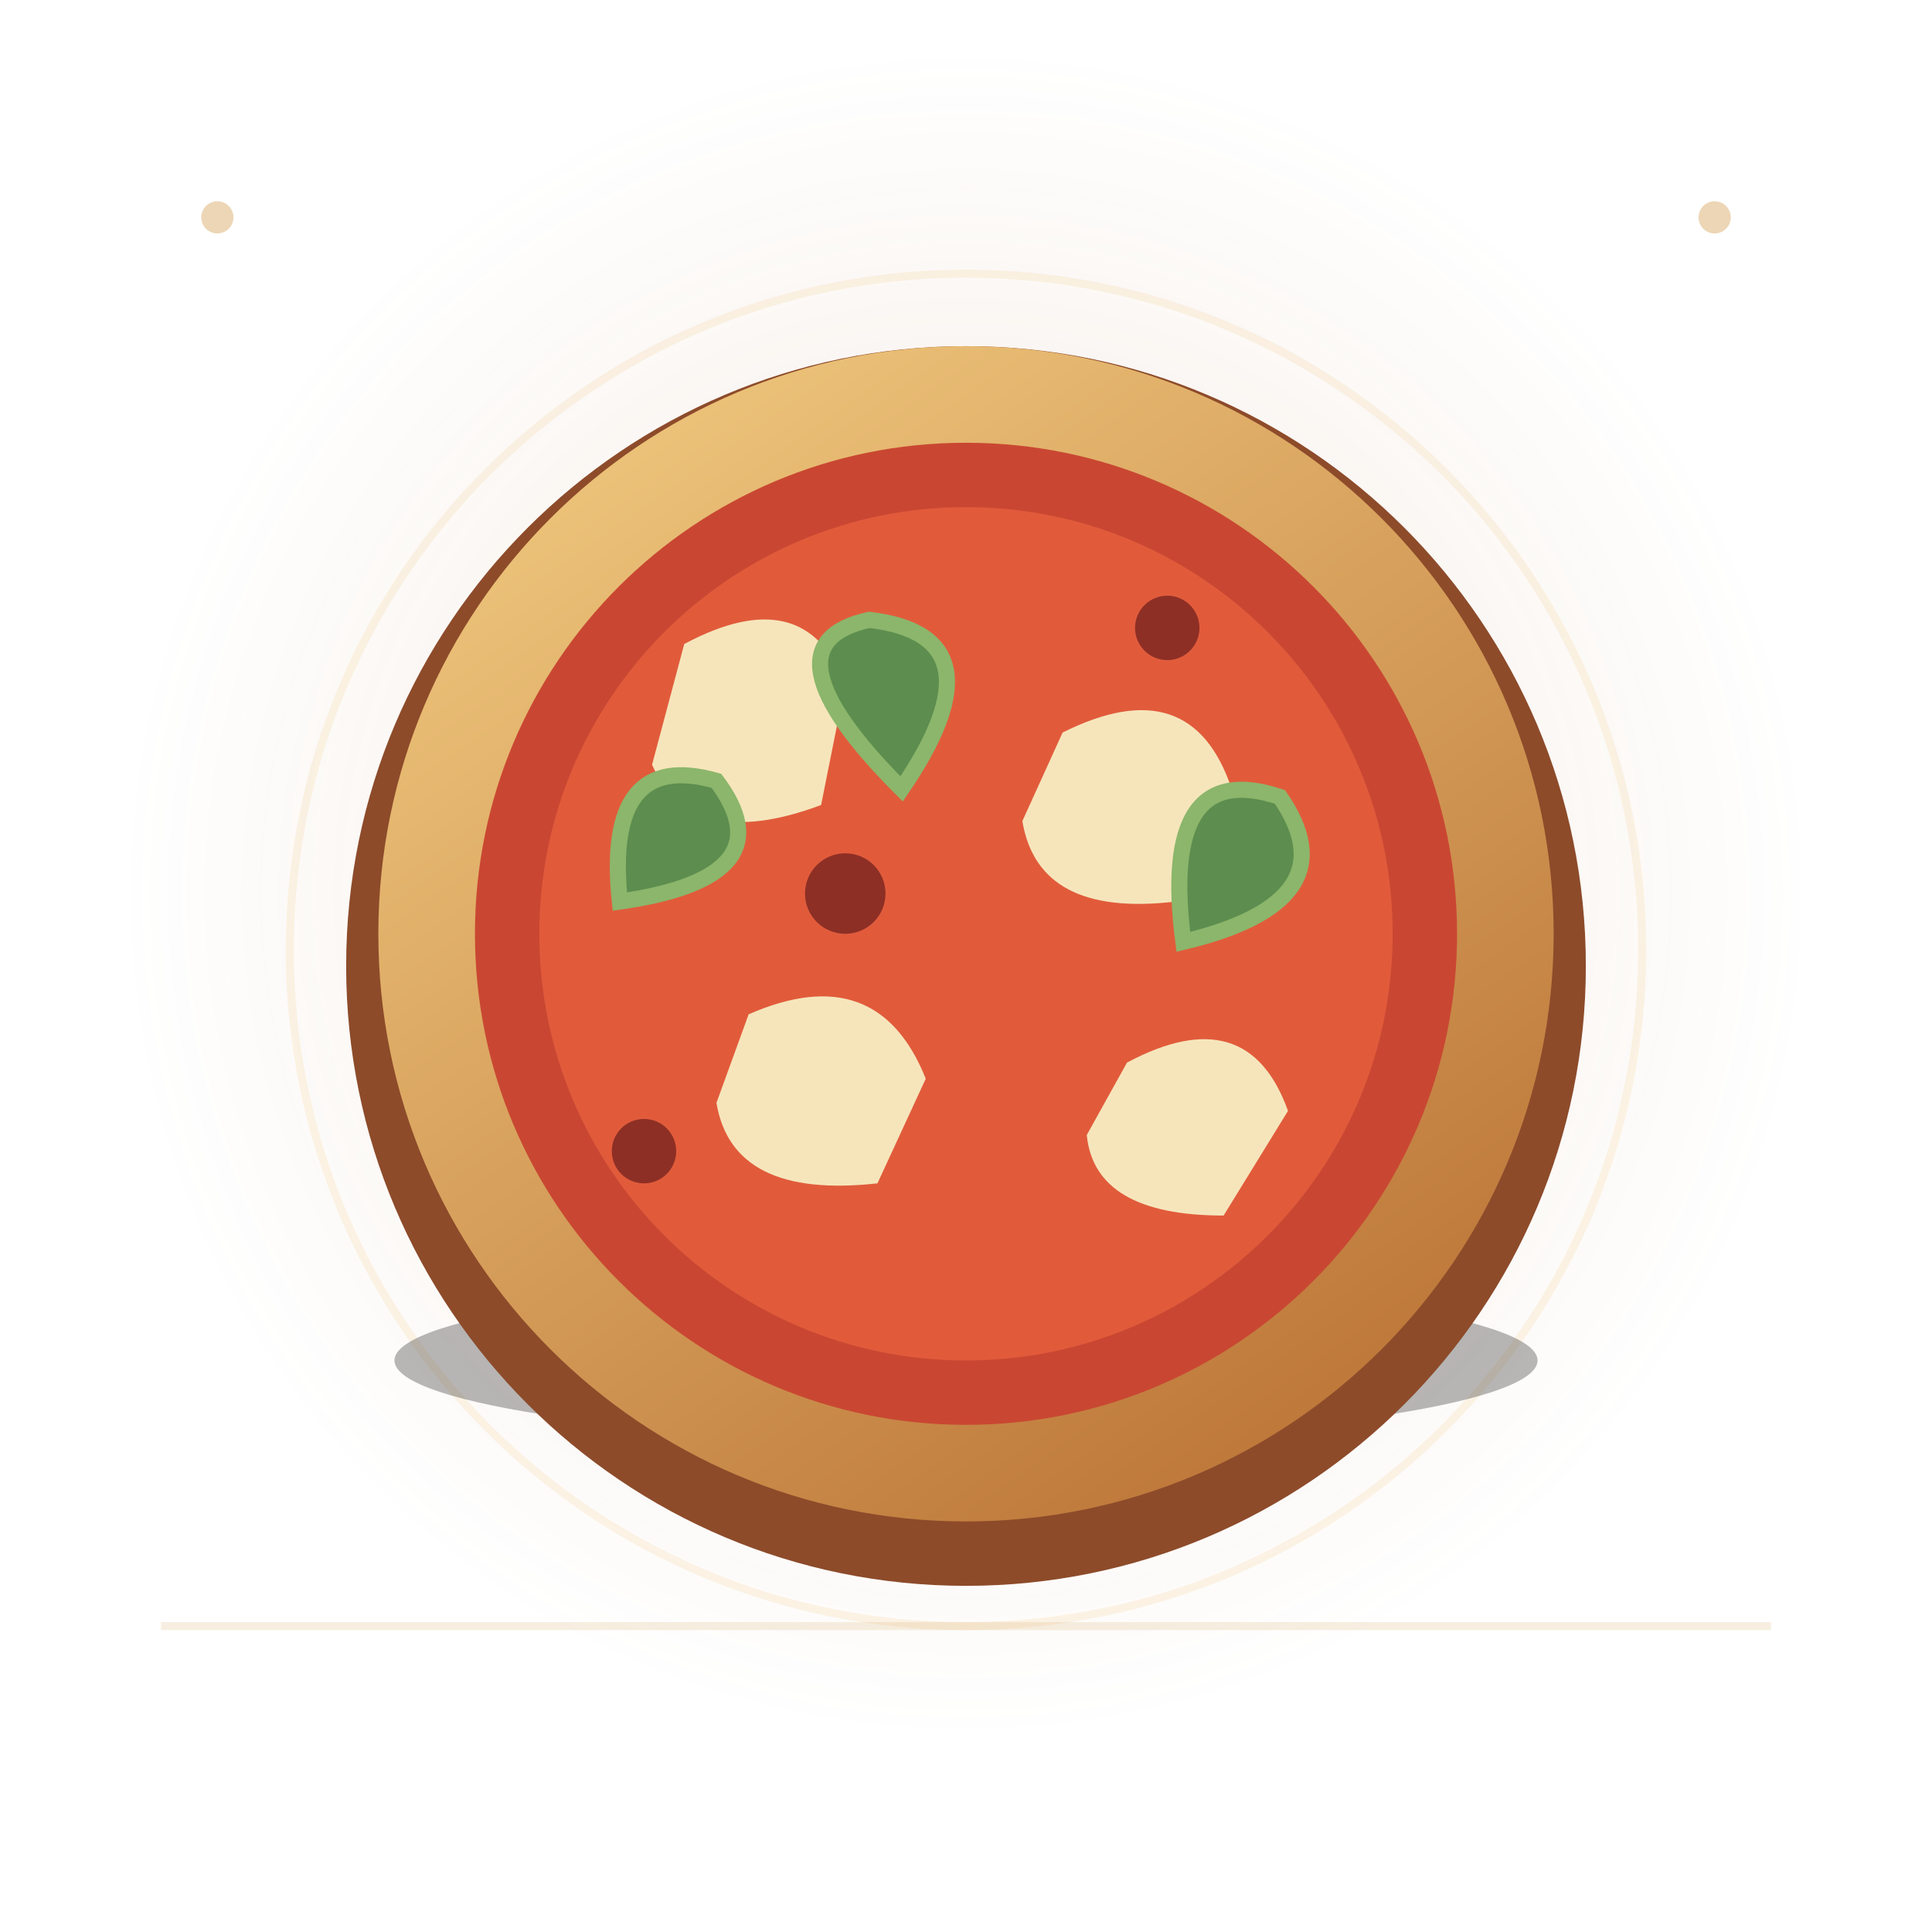
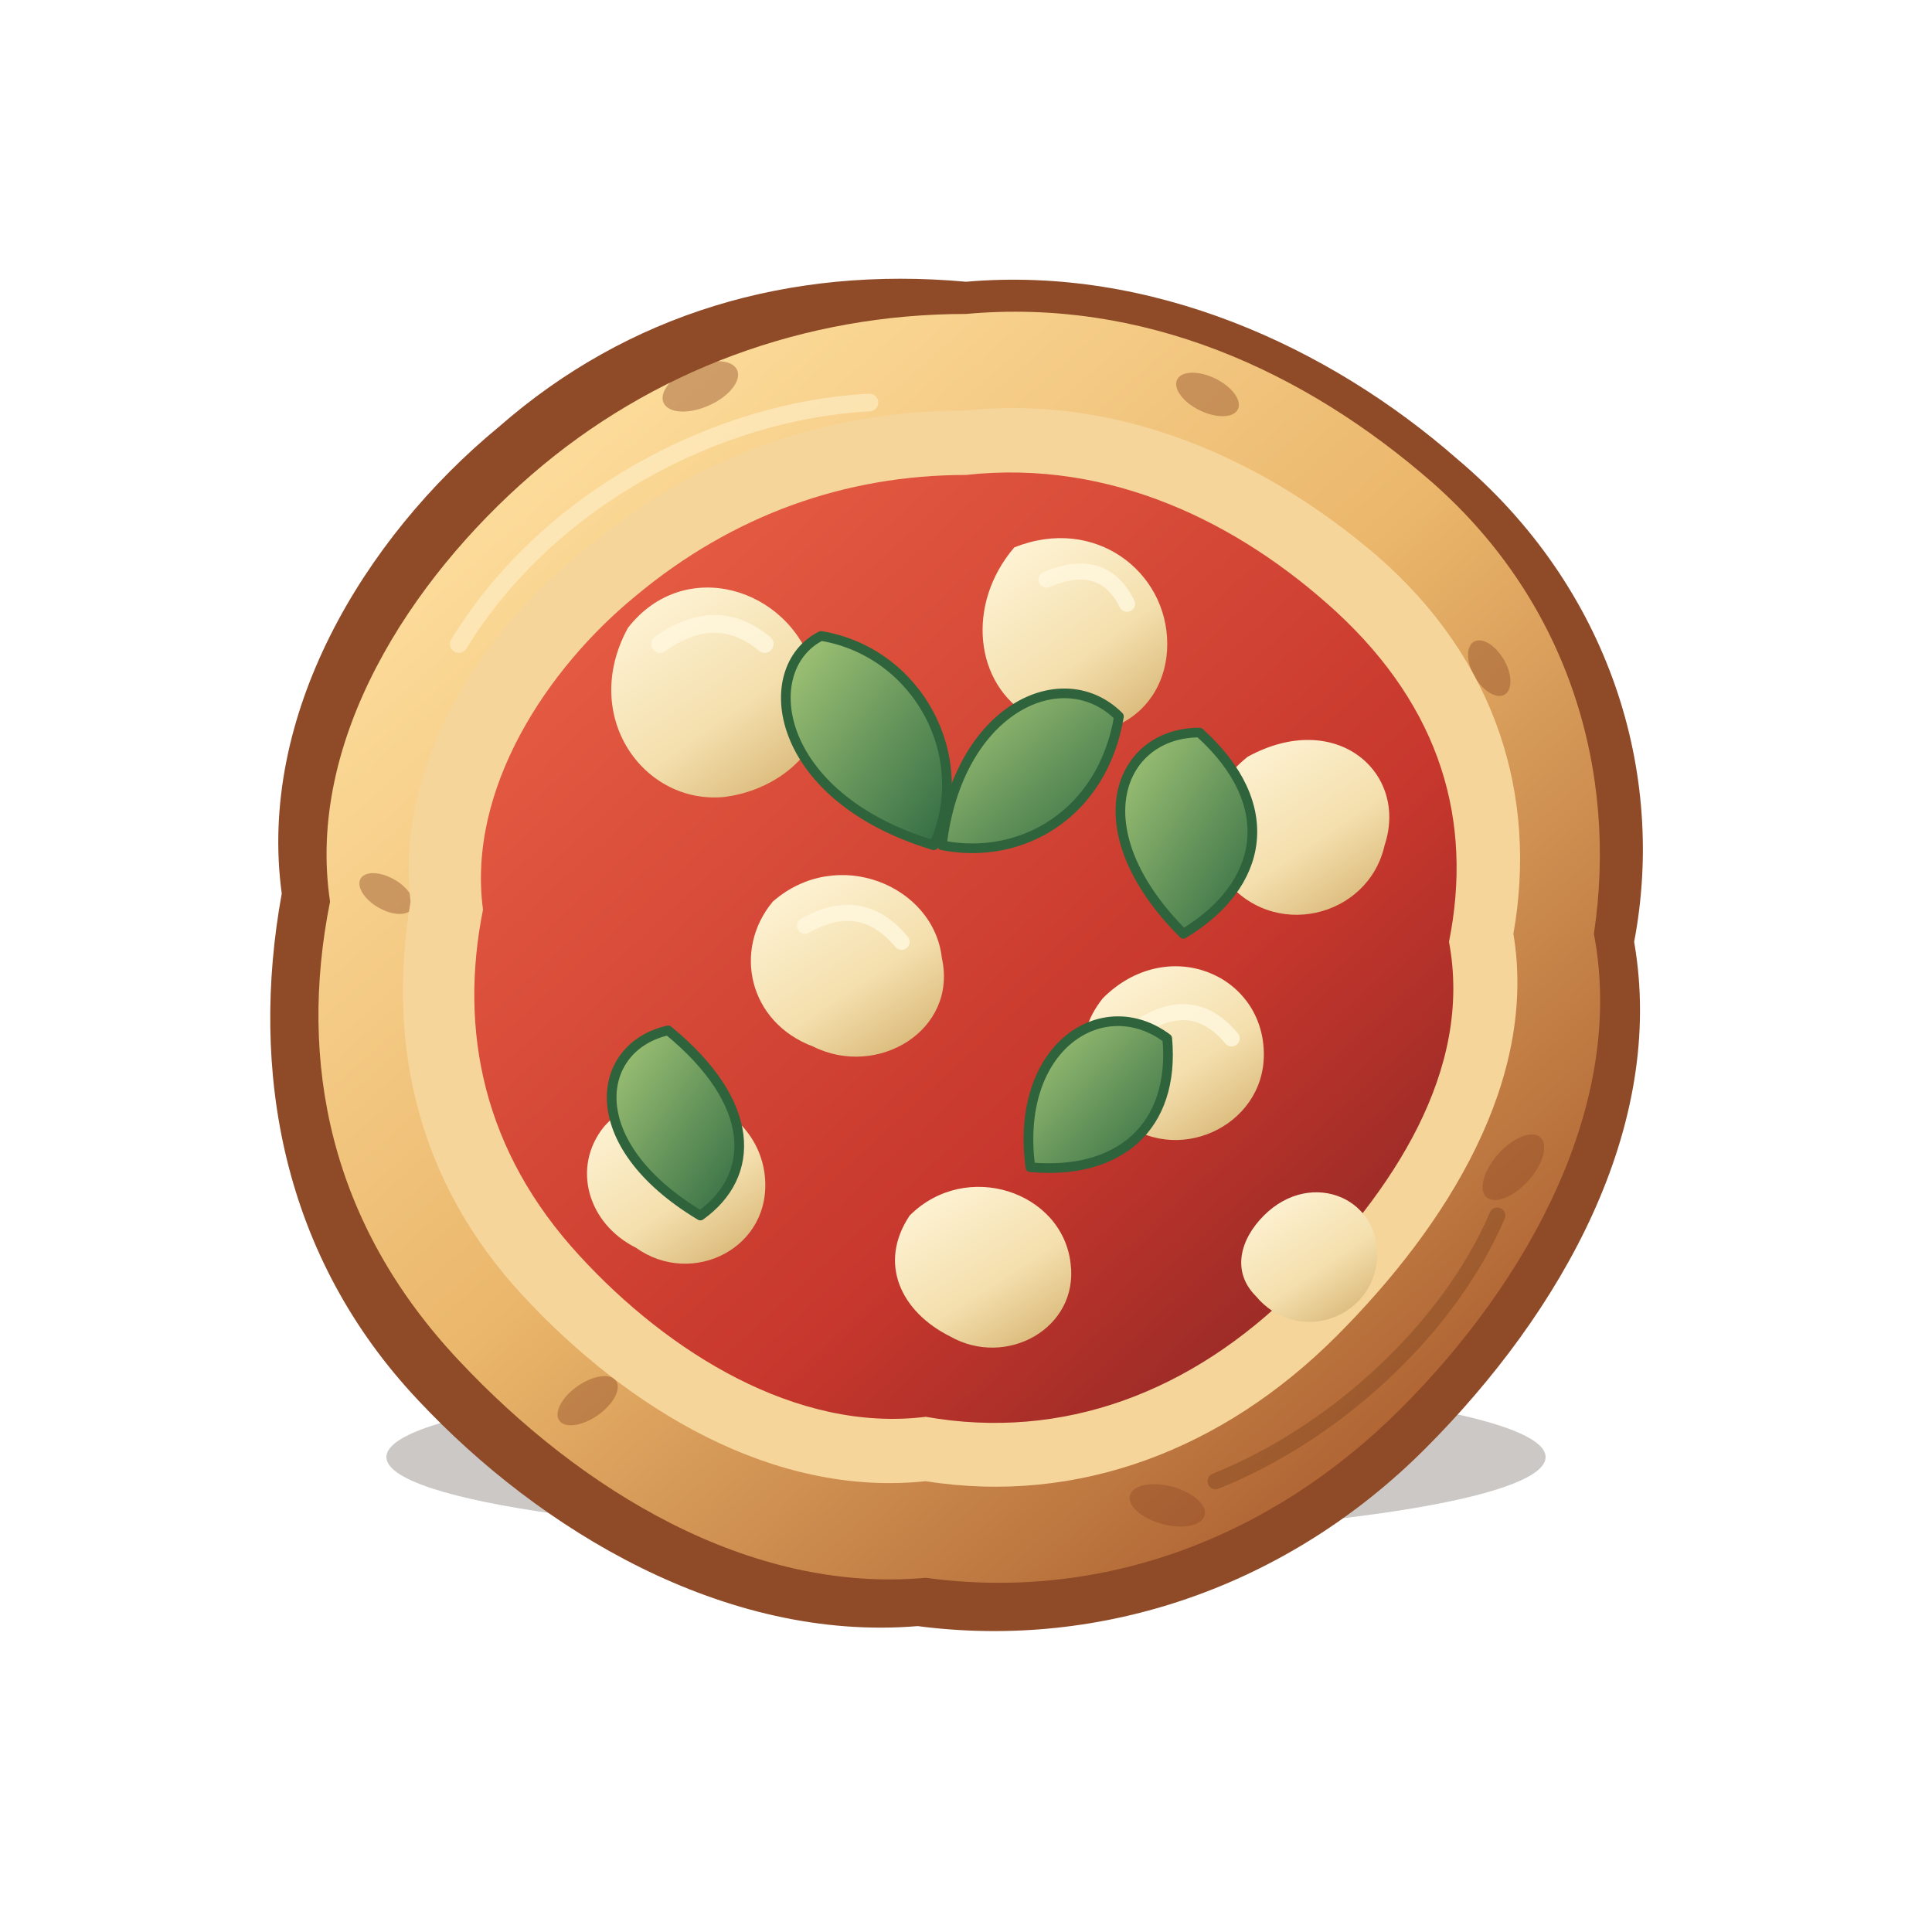
- <svg xmlns="http://www.w3.org/2000/svg" width="1024" height="1024" viewBox="0 0 240 240" role="img" aria-labelledby="title-pizza-margherita desc">
+ <svg xmlns="http://www.w3.org/2000/svg" width="1024" height="1024" viewBox="0 0 240 240" role="img" aria-labelledby="pm-title pm-desc">
  <defs>
-     <radialGradient id="glow">
-       <stop stop-color="#b8753c" stop-opacity=".18" />
-       <stop offset="1" stop-color="#b8753c" stop-opacity="0" />
-     </radialGradient>
-     <linearGradient id="plate" x1="0" y1="0" x2="0.9" y2="1">
-       <stop stop-color="#f2eee4" />
-       <stop offset=".55" stop-color="#d5cec1" />
-       <stop offset="1" stop-color="#aaa293" />
+     <linearGradient id="pm-crust" x1=".12" y1=".08" x2=".88" y2=".94">
+       <stop stop-color="#ffe0a0" />
+       <stop offset=".48" stop-color="#eab66b" />
+       <stop offset="1" stop-color="#a95b2d" />
    </linearGradient>
-     <linearGradient id="bread" x1="0" y1="0" x2="0.3" y2="1">
-       <stop stop-color="#e8bd78" />
-       <stop offset="1" stop-color="#bd773c" />
+     <linearGradient id="pm-sauce" x1=".1" y1=".1" x2=".9" y2=".95">
+       <stop stop-color="#e65d43" />
+       <stop offset=".65" stop-color="#c7372d" />
+       <stop offset="1" stop-color="#8f2825" />
    </linearGradient>
-     <linearGradient id="bun" x1="0" y1="0" x2="0.2" y2="1">
-       <stop stop-color="#efc77e" />
-       <stop offset="1" stop-color="#b96d32" />
+     <linearGradient id="pm-cheese" x1=".1" y1="0" x2=".8" y2="1">
+       <stop stop-color="#fff5d8" />
+       <stop offset=".62" stop-color="#f4dfad" />
+       <stop offset="1" stop-color="#d9b878" />
    </linearGradient>
-     <linearGradient id="crust" x1="0" y1="0" x2="0.7" y2="1">
-       <stop stop-color="#f4cf84" />
-       <stop offset="1" stop-color="#bd7739" />
+     <linearGradient id="pm-leaf" x1="0" y1="0" x2="1" y2="1">
+       <stop stop-color="#a6c878" />
+       <stop offset="1" stop-color="#316b43" />
    </linearGradient>
-     <linearGradient id="pasta" x1="0" y1="0" x2="1" y2="1">
-       <stop stop-color="#f1d49a" />
-       <stop offset="1" stop-color="#c18a4a" />
-     </linearGradient>
-     <linearGradient id="glass" x1="0" y1="0" x2="1" y2="0">
-       <stop stop-color="#b9d8d1" stop-opacity=".5" />
-       <stop offset=".5" stop-color="#edf4dc" stop-opacity=".18" />
-       <stop offset="1" stop-color="#7caaa0" stop-opacity=".45" />
-     </linearGradient>
-     <linearGradient id="salmon" x1="0" y1="0" x2="1" y2="1">
-       <stop stop-color="#ffb17e" />
-       <stop offset="1" stop-color="#d65c49" />
-     </linearGradient>
-     <linearGradient id="steak" x1="0" y1="0" x2="1" y2="1">
-       <stop stop-color="#9a5540" />
-       <stop offset="1" stop-color="#4d2a24" />
-     </linearGradient>
-     <linearGradient id="dough" x1="0" y1="0" x2="1" y2="1">
-       <stop stop-color="#f3d79c" />
-       <stop offset="1" stop-color="#c38b4b" />
-     </linearGradient>
+     <clipPath id="pm-pizza-clip">
+       <path d="M120 42 C141 40 159 48 174 60 C192 74 199 94 197 115 C201 137 188 158 173 174 C157 190 137 198 116 196 C94 198 73 185 59 170 C43 153 38 133 42 112 C39 92 50 72 65 59 C80 46 99 40 120 42Z" />
+     </clipPath>
  </defs>
-   <circle cx="120" cy="111" r="104" fill="url(#glow)" />
-   <circle cx="120" cy="118" r="84" fill="none" stroke="#f0b65a" stroke-opacity=".14" stroke-width="1" />
-   <ellipse cx="120" cy="169" rx="71" ry="10" fill="#000" opacity=".28" />
-   <g>
-     <circle cx="120" cy="120" r="77" fill="#8d4b2a" />
-     <circle cx="120" cy="116" r="73" fill="url(#crust)" />
-     <circle cx="120" cy="116" r="61" fill="#c94732" />
-     <circle cx="120" cy="116" r="53" fill="#e15b3b" />
-     <g fill="#f6e5bb">
-       <path d="M85 80 q15 -8 20 5 l-3 15 q-16 6 -21 -5Z" />
-       <path d="M132 91 q16 -8 21 7 l-7 14 q-17 2 -19 -10Z" />
-       <path d="M93 126 q16 -7 22 8 l-6 13 q-18 2 -20 -10Z" />
-       <path d="M140 132 q15 -8 20 6 l-8 13 q-16 0 -17 -10Z" />
+   <ellipse cx="120" cy="181" rx="72" ry="10" fill="#24170f" opacity=".24" />
+   <path d="M120 35 C143 33 165 43 181 57 C200 73 207 96 203 117 C207 140 194 163 177 180 C160 197 137 205 114 202 C90 204 67 190 52 174 C35 156 31 133 35 111 C32 89 45 67 62 53 C78 39 98 33 120 35Z" fill="#8f4a27" />
+   <path d="M120 39 C142 37 162 46 178 60 C195 75 201 96 198 116 C202 137 190 159 174 175 C158 191 137 199 115 196 C93 198 72 185 57 169 C41 152 37 132 41 112 C38 92 51 72 66 59 C81 46 100 39 120 39Z" fill="url(#pm-crust)" />
+   <g fill="#8f4a27" opacity=".42">
+     <ellipse cx="87" cy="48" rx="5" ry="2.6" transform="rotate(-24 87 48)" />
+     <ellipse cx="150" cy="49" rx="4.2" ry="2.2" transform="rotate(26 150 49)" />
+     <ellipse cx="185" cy="83" rx="3.8" ry="2.1" transform="rotate(60 185 83)" />
+     <ellipse cx="188" cy="145" rx="5" ry="2.5" transform="rotate(-48 188 145)" />
+     <ellipse cx="145" cy="187" rx="4.8" ry="2.4" transform="rotate(15 145 187)" />
+     <ellipse cx="73" cy="174" rx="4.3" ry="2.2" transform="rotate(-35 73 174)" />
+     <ellipse cx="48" cy="111" rx="3.7" ry="2" transform="rotate(30 48 111)" />
+   </g>
+   <path d="M120 51 C139 49 157 57 171 69 C186 82 191 99 188 116 C191 134 180 152 166 166 C152 180 134 187 115 184 C96 186 78 175 65 161 C52 147 48 130 51 112 C49 95 60 78 73 68 C86 57 102 51 120 51Z" fill="#f6d59b" />
+   <path d="M120 59 C138 57 154 65 166 76 C179 88 183 102 180 117 C183 133 173 148 161 160 C148 173 132 179 115 176 C99 178 83 168 72 156 C60 143 57 128 60 113 C58 98 68 83 79 74 C91 64 105 59 120 59Z" fill="url(#pm-sauce)" />
+   <g clip-path="url(#pm-pizza-clip)">
+     <g fill="url(#pm-cheese)">
+       <path d="M78 78 C85 69 98 73 101 83 C105 91 98 98 90 99 C80 100 72 89 78 78Z" />
+       <path d="M126 68 C136 64 145 71 145 80 C145 89 136 94 128 89 C121 85 120 75 126 68Z" />
+       <path d="M155 94 C166 88 175 96 172 105 C170 114 158 117 152 109 C148 104 150 98 155 94Z" />
+       <path d="M96 112 C104 105 116 110 117 119 C119 128 109 134 101 130 C93 127 91 118 96 112Z" />
+       <path d="M137 124 C145 116 157 121 157 131 C157 140 146 145 139 139 C134 135 133 129 137 124Z" />
+       <path d="M75 140 C82 132 94 137 95 146 C96 155 86 160 79 155 C73 152 71 145 75 140Z" />
+       <path d="M113 151 C120 144 132 148 133 157 C134 165 125 170 118 166 C112 163 109 157 113 151Z" />
+       <path d="M157 151 C163 145 172 149 171 157 C170 164 161 167 156 161 C153 158 154 154 157 151Z" />
    </g>
-     <g fill="#5d8d4f" stroke="#8bb66b" stroke-width="2">
-       <path d="M112 98 q-18 -18 -4 -21 q17 2 4 21Z" />
-       <path d="M147 117 q-3 -23 12 -18 q9 13 -12 18Z" />
-       <path d="M77 112 q-2 -19 12 -15 q9 12 -12 15Z" />
+     <g fill="#fff7df" opacity=".8">
+       <path d="M82 80 Q89 75 95 80" fill="none" stroke="#fff7df" stroke-width="2.2" stroke-linecap="round" />
+       <path d="M130 72 Q137 69 140 75" fill="none" stroke="#fff7df" stroke-width="2" stroke-linecap="round" />
+       <path d="M100 115 Q107 111 112 117" fill="none" stroke="#fff7df" stroke-width="2" stroke-linecap="round" />
+       <path d="M141 128 Q148 123 153 129" fill="none" stroke="#fff7df" stroke-width="2" stroke-linecap="round" />
    </g>
-     <g fill="#8d2f25">
-       <circle cx="105" cy="111" r="5" />
-       <circle cx="145" cy="78" r="4" />
-       <circle cx="80" cy="143" r="4" />
+     <g fill="url(#pm-leaf)" stroke="#2f633c" stroke-width="1.2" stroke-linejoin="round">
+       <path d="M116 105 C96 99 94 83 102 79 C114 81 121 94 116 105Z" />
+       <path d="M117 105 C119 88 132 82 139 89 C137 101 127 107 117 105Z" />
+       <path d="M147 116 C134 103 139 91 149 91 C159 100 157 110 147 116Z" />
+       <path d="M87 151 C72 142 74 130 83 128 C94 137 94 146 87 151Z" />
+       <path d="M128 145 C126 130 137 123 145 129 C146 140 139 146 128 145Z" />
    </g>
  </g>
-   <path d="M20 202 H220" stroke="#d7a35b" stroke-opacity=".18" stroke-width="1" />
-   <circle cx="27" cy="27" r="2" fill="#d7a35b" opacity=".45" />
-   <circle cx="213" cy="27" r="2" fill="#d7a35b" opacity=".45" />
+   <path d="M57 80 C68 62 89 51 108 50" fill="none" stroke="#fff0c9" stroke-width="2.2" stroke-linecap="round" opacity=".6" />
+   <path d="M151 184 C166 178 180 165 186 151" fill="none" stroke="#7d421f" stroke-width="2" stroke-linecap="round" opacity=".42" />
</svg>
